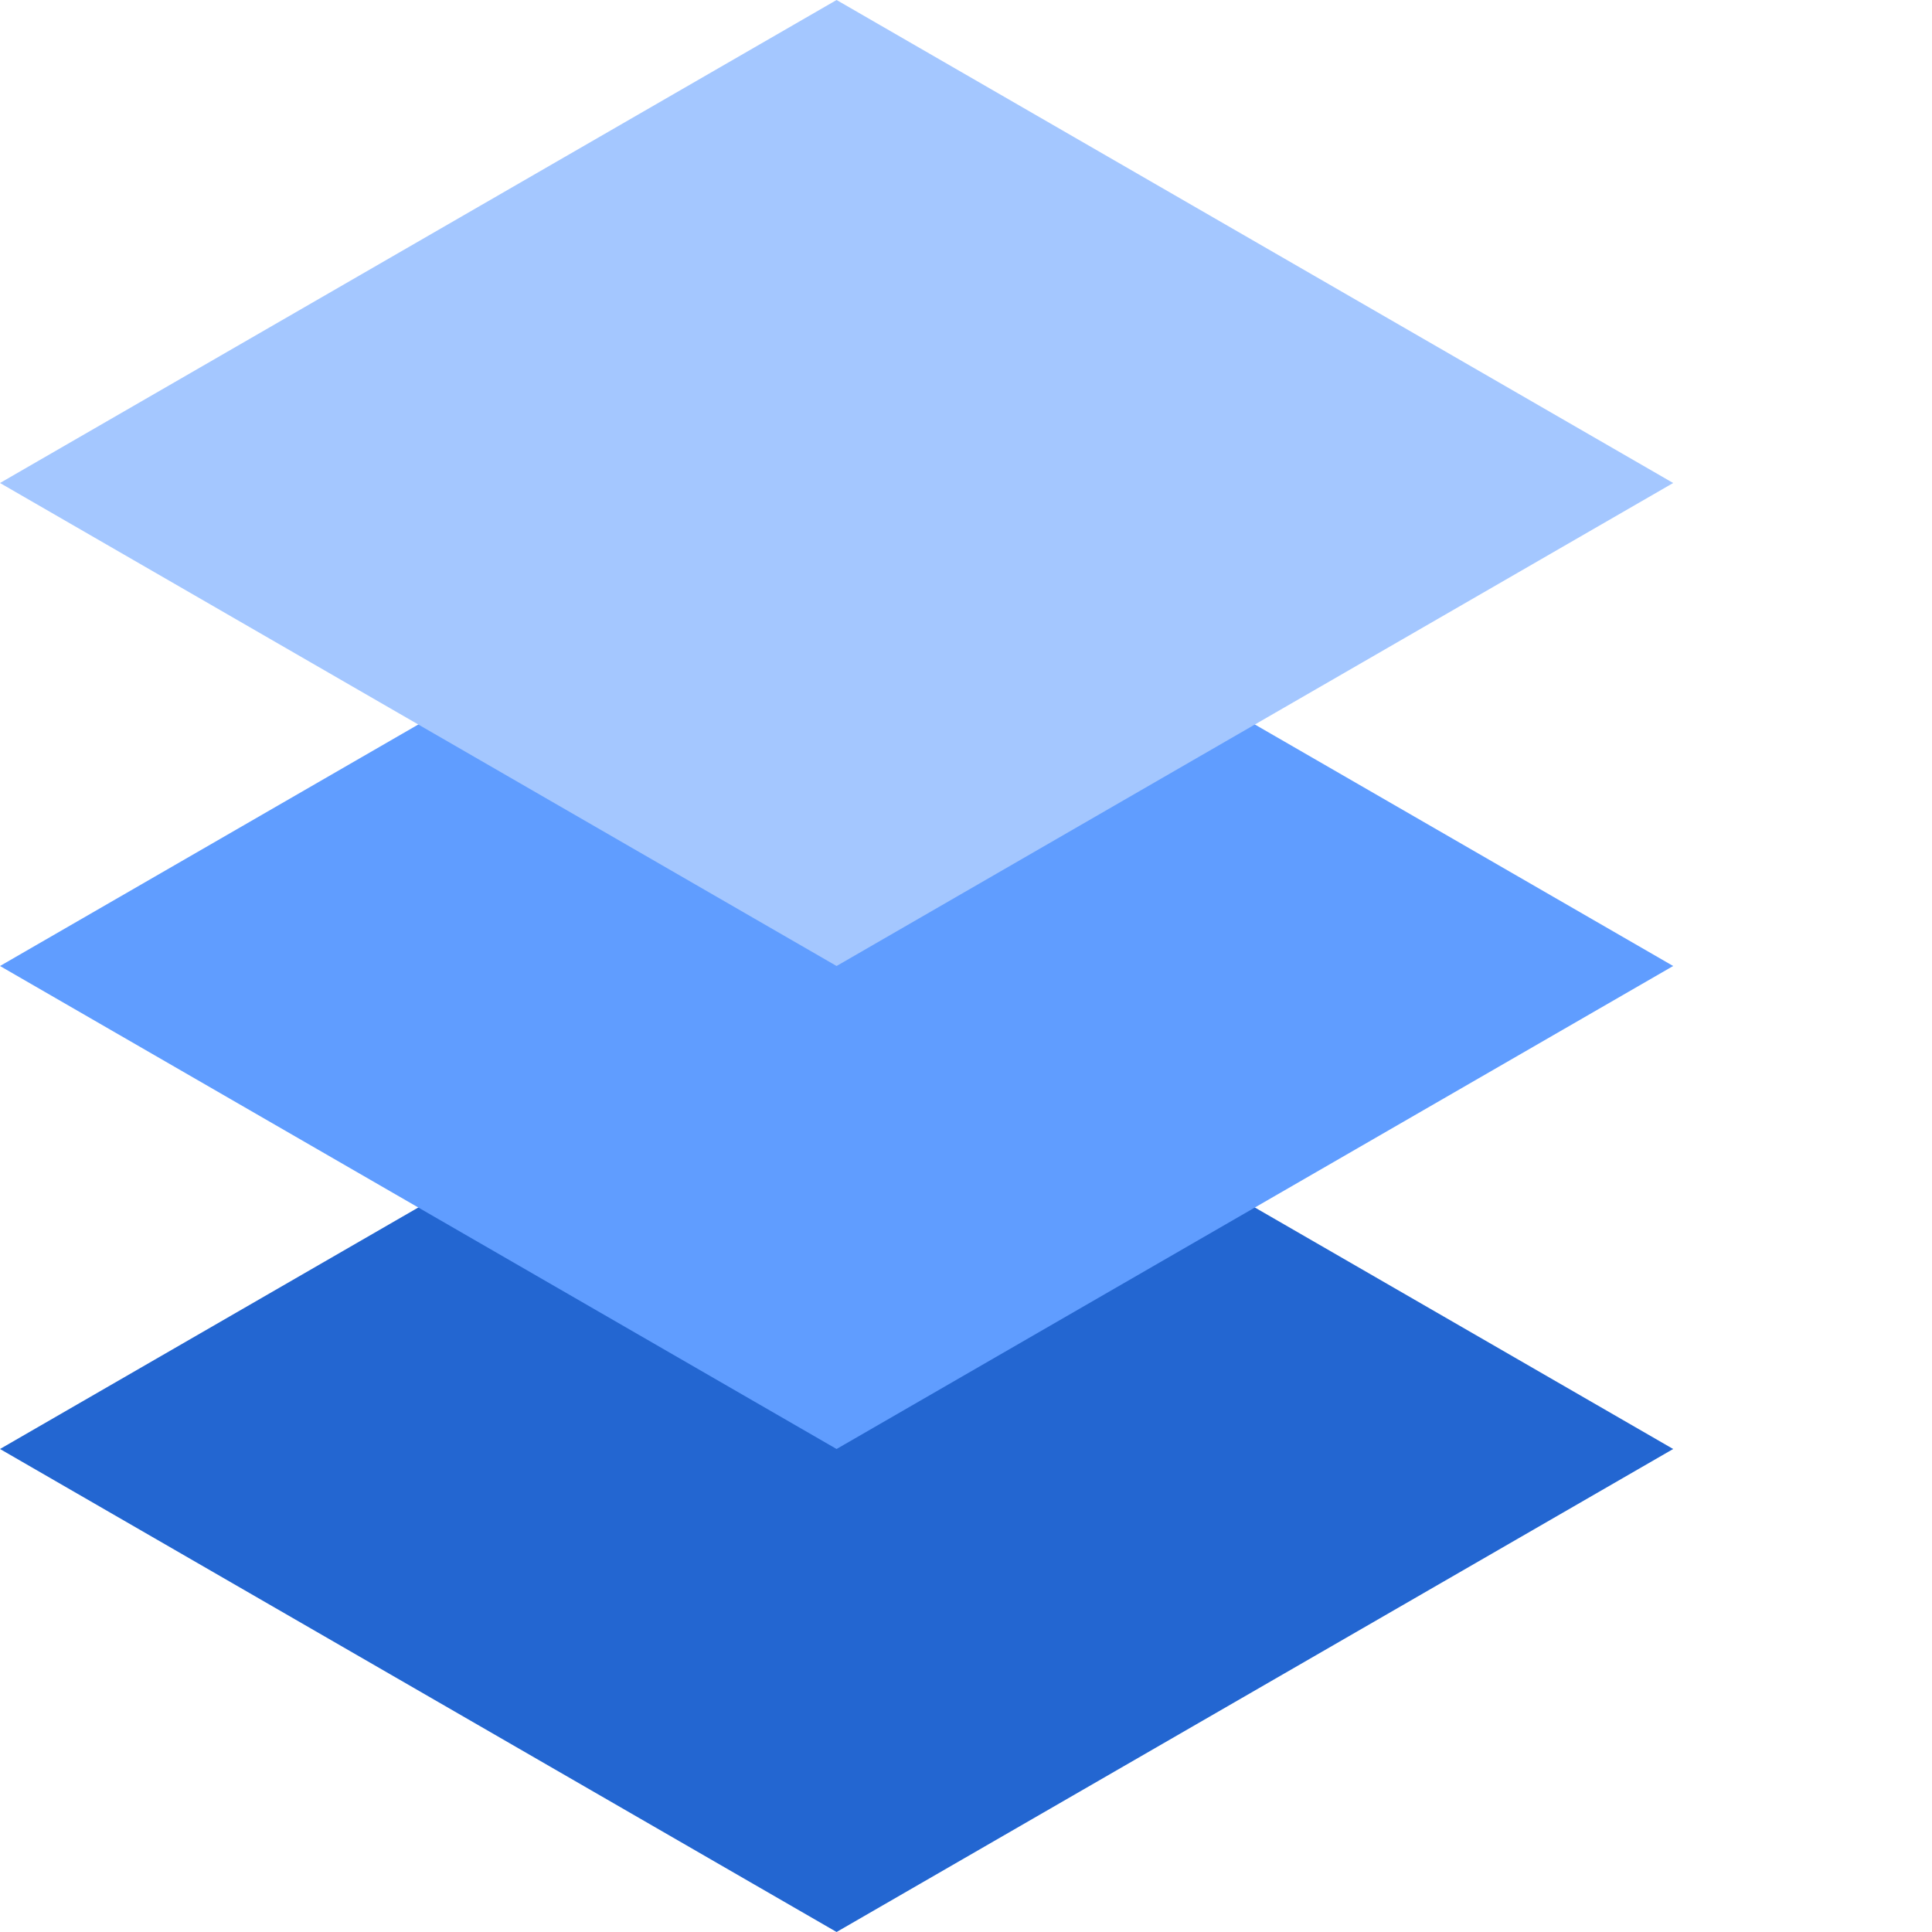
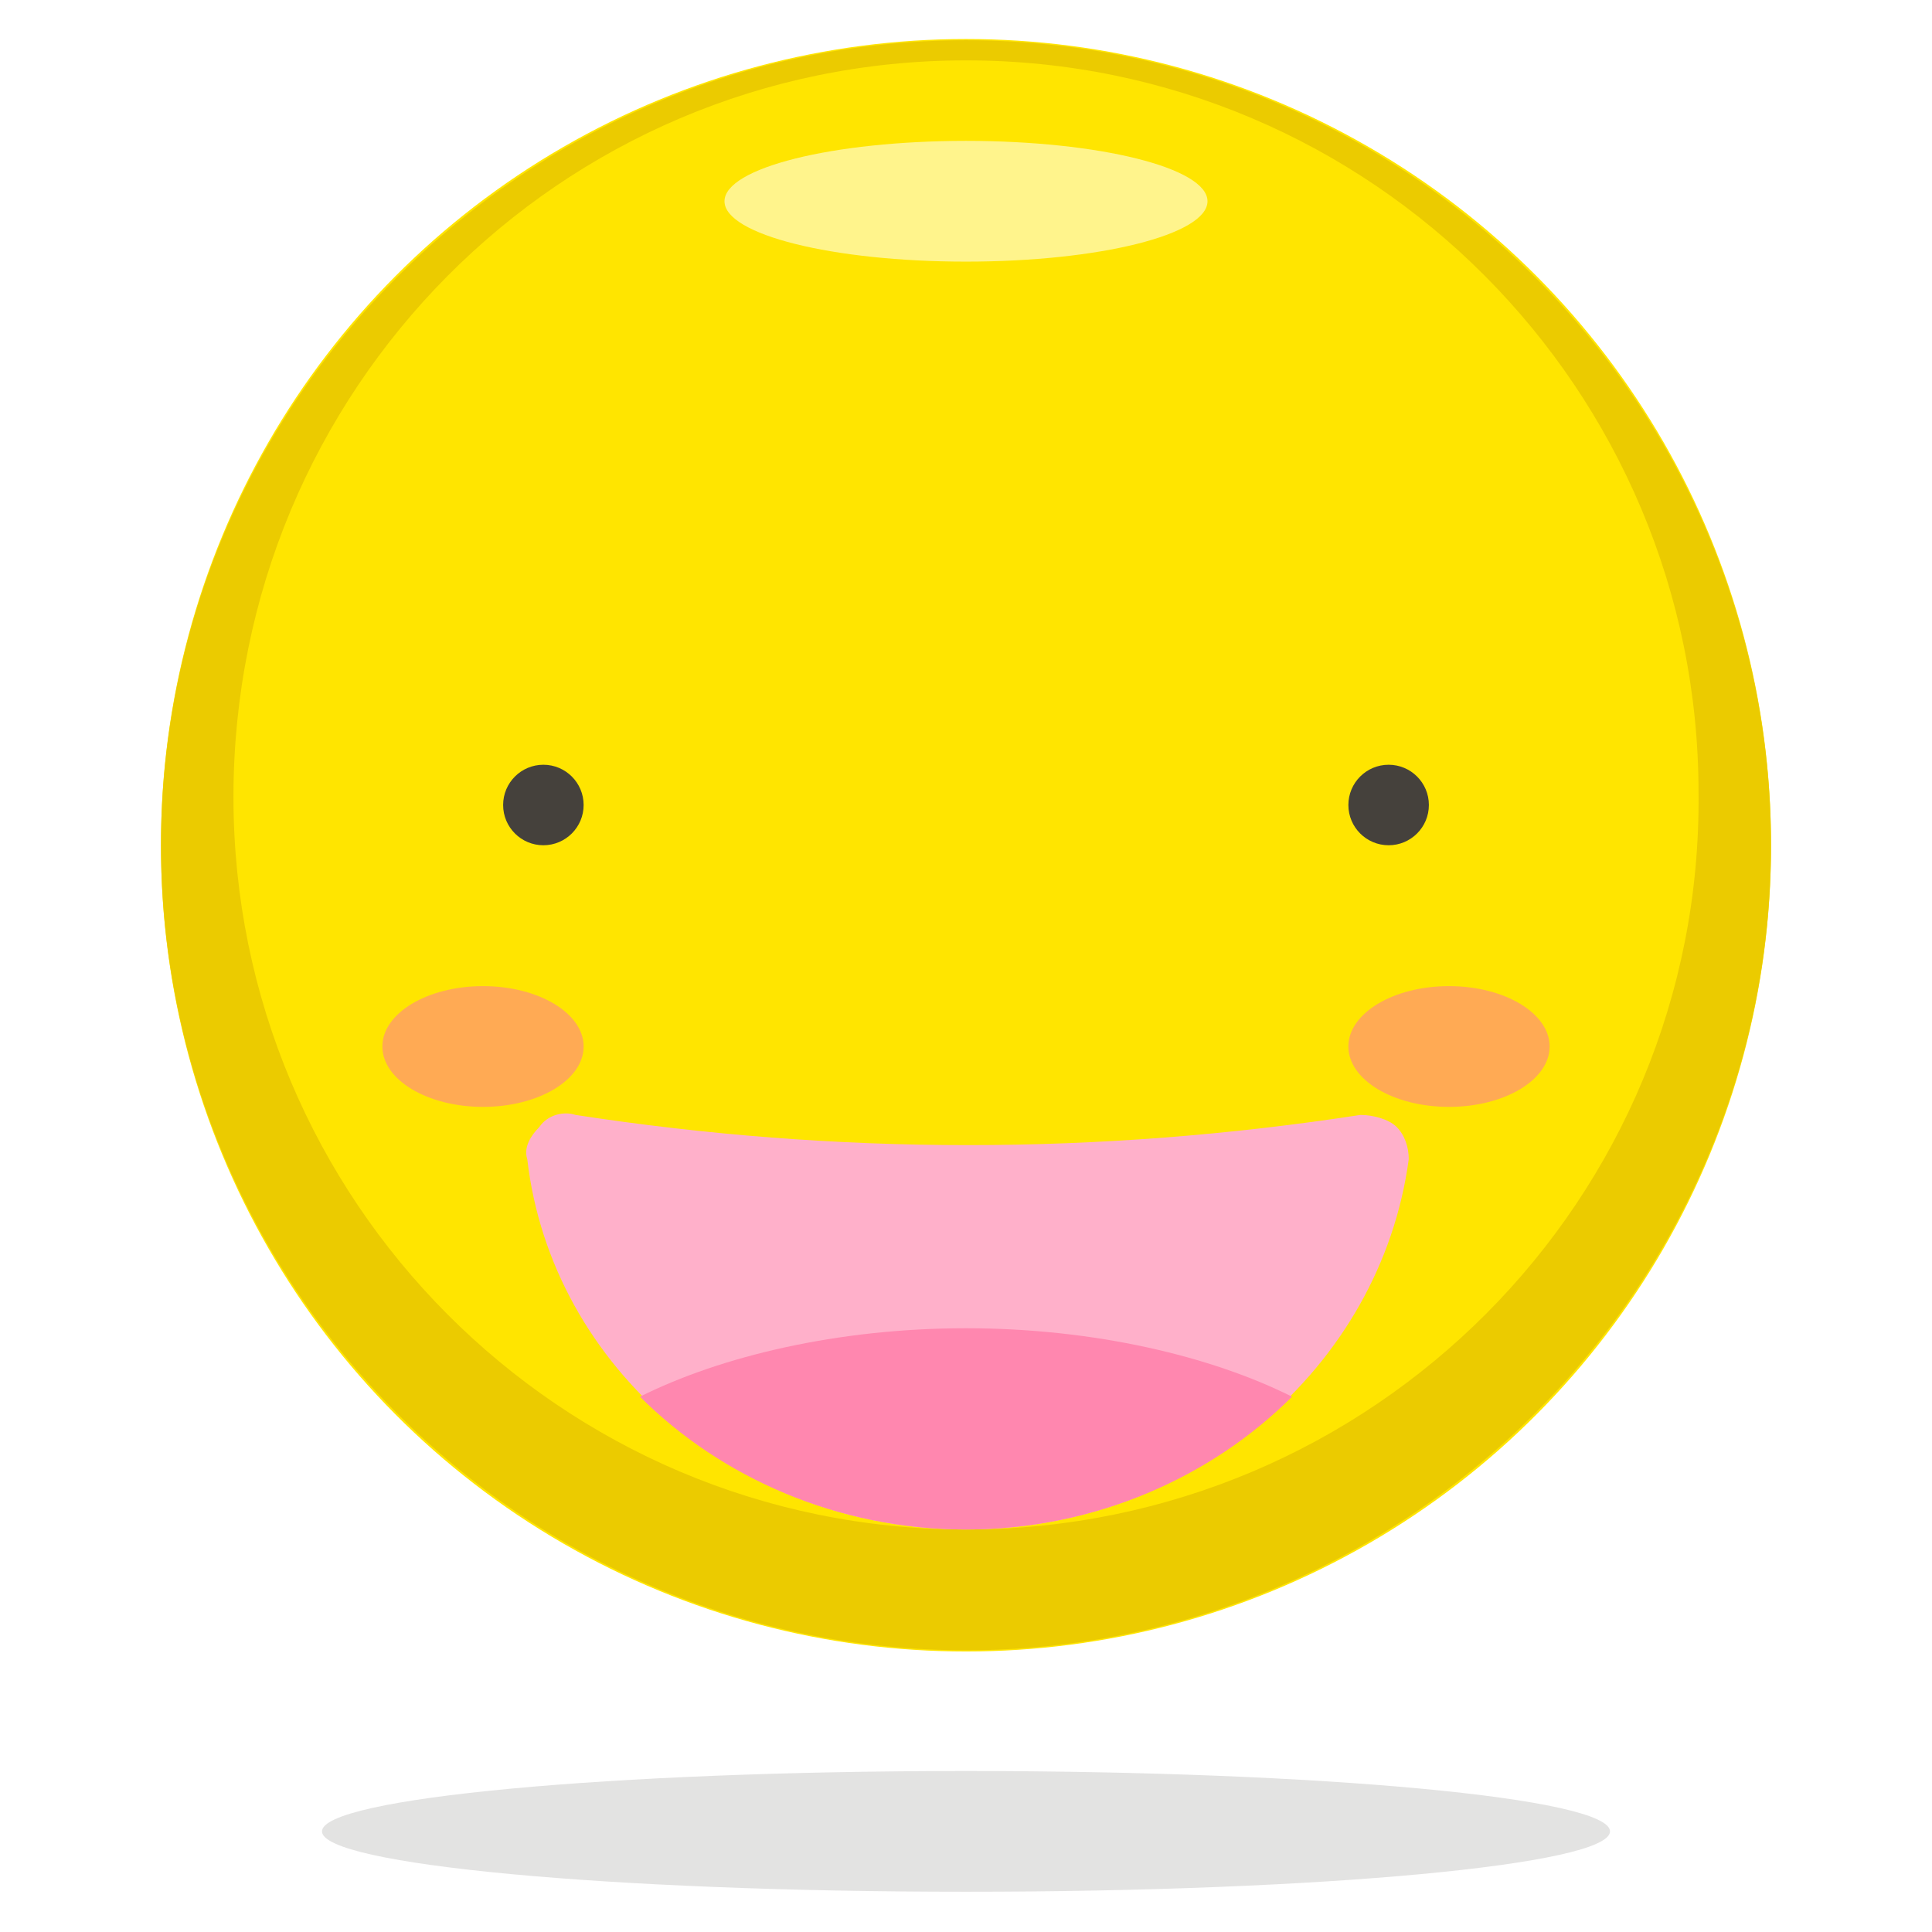
- <svg xmlns="http://www.w3.org/2000/svg" version="1.1" width="256" height="256" viewbox="0 0 949 256">
-   <path fill="#2366d1" d="M110.851 128L221.703 192L110.851 256L0 192Z" />
-   <path fill="#609dff" d="M110.851 64L221.703 128L110.851 192L0 128Z" />
-   <path fill="#a4c7ff" d="M110.851 0L221.703 64L110.851 128L0 64Z" />
+ <svg xmlns="http://www.w3.org/2000/svg" t="1557112593161" class="icon" style="" viewBox="0 0 1024 1024" version="1.1" p-id="2310" width="200" height="200">
+   <defs>
+     <style type="text/css" />
+   </defs>
+   <path d="M512 448m-426.667 0a426.667 426.667 0 1 0 853.333 0 426.667 426.667 0 1 0-853.333 0Z" fill="#FFE500" p-id="2311" />
+   <path d="M512 21.333C277.333 21.333 85.333 213.333 85.333 448s192 426.667 426.667 426.667 426.667-192 426.667-426.667S746.667 21.333 512 21.333z m0 789.333C296.533 810.667 123.733 635.733 123.733 422.4 123.733 206.933 296.533 32 512 32s388.267 174.933 388.267 388.267C902.4 635.733 727.467 810.667 512 810.667z" fill="#EBCB00" p-id="2312" />
+   <path d="M384 106.667a128 32 0 1 0 256 0 128 32 0 1 0-256 0Z" fill="#FFF48C" p-id="2313" />
+   <path d="M170.667 970.667a341.333 32 0 1 0 682.667 0 341.333 32 0 1 0-682.667 0Z" fill="#45413C" opacity=".15" p-id="2314" />
+   <path d="M714.667 554.667a53.333 32 0 1 0 106.667 0 53.333 32 0 1 0-106.667 0Z" fill="#FFAA54" p-id="2315" />
+   <path d="M202.667 554.667a53.333 32 0 1 0 106.667 0 53.333 32 0 1 0-106.667 0Z" fill="#FFAA54" p-id="2316" />
+   <path d="M288 426.667m-21.333 0a21.333 21.333 0 1 0 42.667 0 21.333 21.333 0 1 0-42.667 0Z" fill="#45413C" p-id="2317" />
+   <path d="M736 426.667m-21.333 0a21.333 21.333 0 1 0 42.667 0 21.333 21.333 0 1 0-42.667 0Z" fill="#45413C" p-id="2318" />
+   <path d="M512 810.667c119.467 0 219.733-85.333 234.667-196.267 0-6.4-2.133-12.8-6.4-17.067-4.267-4.267-12.8-6.4-19.2-6.4-138.667 21.333-277.333 21.333-416 0-6.4-2.133-14.933 0-19.2 6.4-4.267 4.267-8.533 10.667-6.4 17.067C292.267 725.333 392.533 810.667 512 810.667z" fill="#FFB0CA" p-id="2319" />
+   <path d="M512 704c-68.267 0-130.133 14.933-172.8 36.267 42.667 42.667 104.533 70.4 172.8 70.4s130.133-27.733 172.8-70.4c-42.667-21.333-104.533-36.267-172.8-36.267z" fill="#FF87AF" p-id="2320" />
</svg>
